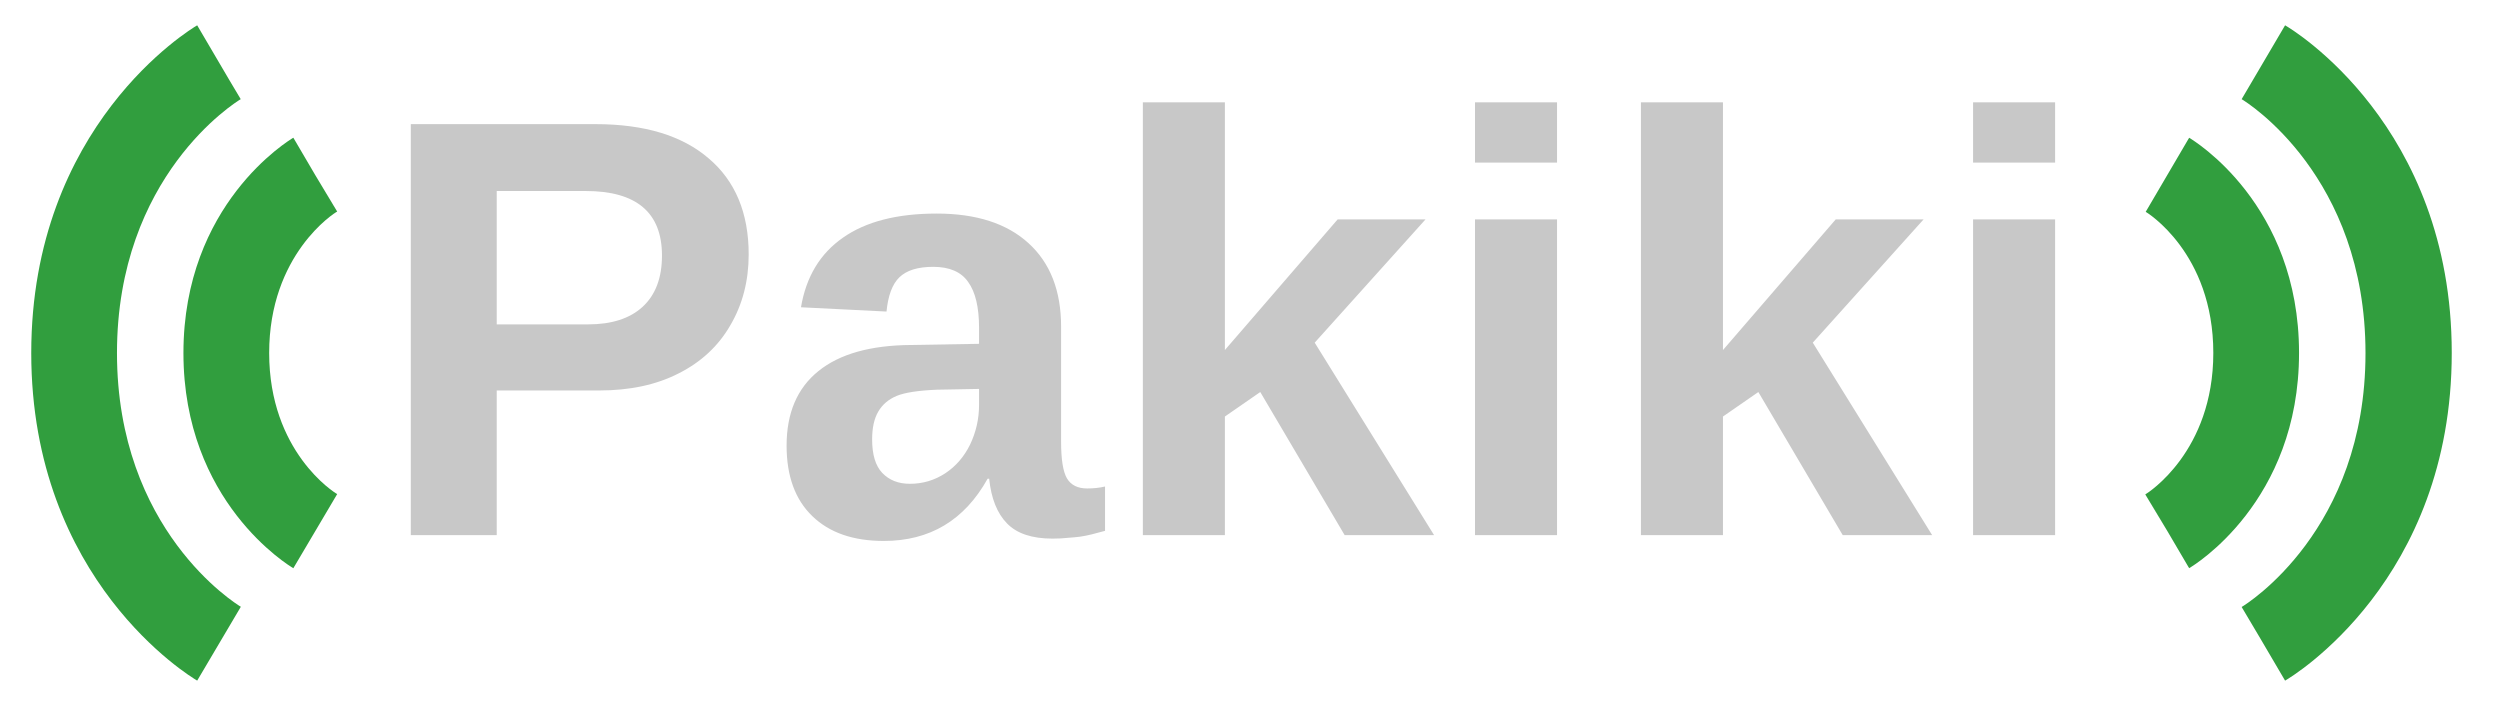
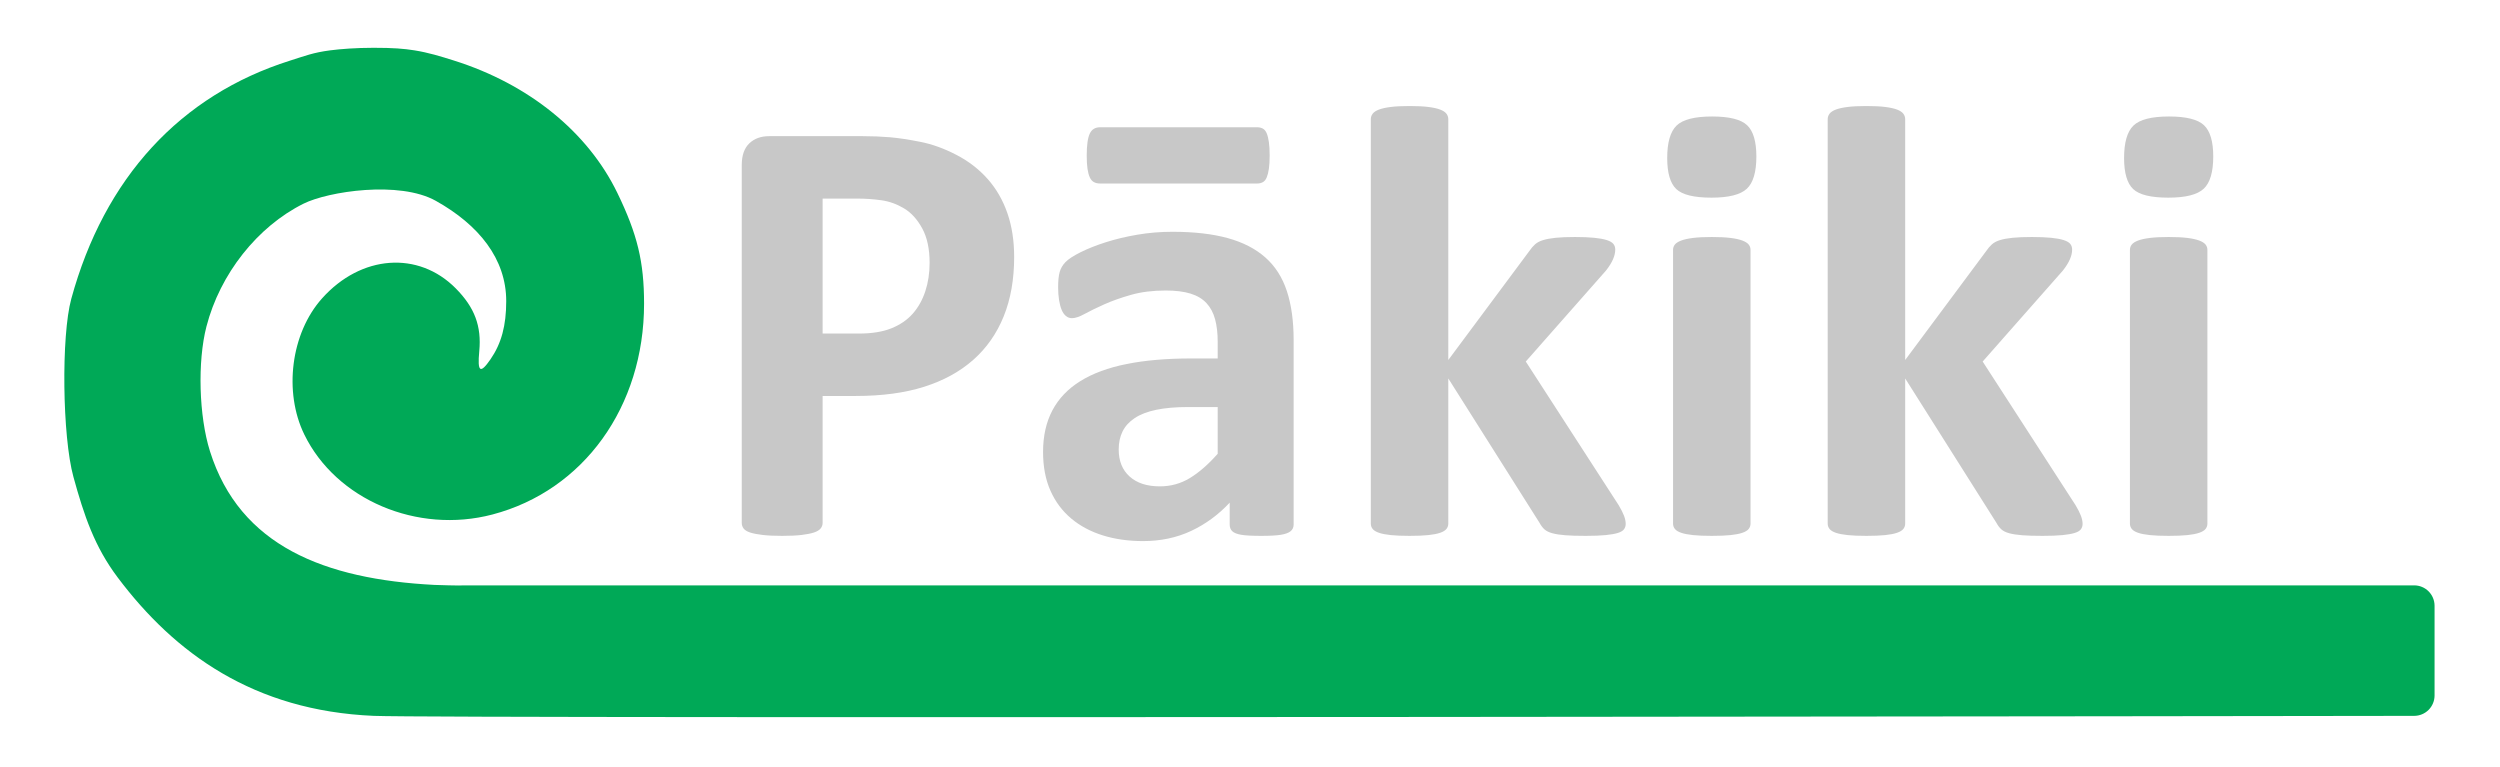
- <svg xmlns="http://www.w3.org/2000/svg" width="100%" height="100%" viewBox="0 0 1000 283" version="1.1" xml:space="preserve" style="fill-rule:evenodd;clip-rule:evenodd;stroke-linejoin:round;stroke-miterlimit:2;">
-   <g transform="matrix(4.16667,0,0,4.16667,0,0)">
-     <g transform="matrix(1,0,0,1,0,-1)">
-       <g id="Layer_2">
-         <g id="Layer_1-2">
-           <g transform="matrix(1,0,0,1,1,1.12)">
-             <g>
-               <g transform="matrix(1,0,0,1,2,2.31)">
-                 <path d="M25.16,52.12C24.73,51.86 14.61,45.76 14.61,31.46C14.61,17.16 24.73,11.05 25.16,10.79L29.33,17.9L27.25,14.35L29.37,17.88C29.1,18 22.84,22 22.84,31.46C22.84,40.92 29.1,44.87 29.37,45L25.16,52.12Z" style="fill:rgb(49,158,62);fill-rule:nonzero;" />
-               </g>
-               <g transform="matrix(1,0,0,1,2,2.31)">
-                 <path d="M15.93,62.91C15.28,62.53 0,53.31 0,31.46C0,9.61 15.28,0.38 15.93,0L20.1,7.1L18,3.55L20.11,7.09C19.62,7.38 8.23,14.46 8.23,31.46C8.23,48.46 19.63,55.53 20.12,55.82L15.93,62.91Z" style="fill:rgb(49,158,62);fill-rule:nonzero;" />
-               </g>
-             </g>
-           </g>
-           <g transform="matrix(2.3889,0,0,2.3889,-57.7337,-104.559)">
-             <g transform="matrix(24,0,0,24,148.438,65.6931)">
-                         </g>
-             <text x="39.067px" y="65.693px" style="font-family:'Arial-BoldMT', 'Arial', sans-serif;font-weight:700;font-size:24px;fill:rgb(200,200,200);fill-rule:nonzero;">Pakiki</text>
-           </g>
-           <g transform="matrix(1,0,0,1,-135.6323,1.12)">
-             <g transform="matrix(1,0,0,1,-2,-2.305)">
-               <path d="M347.79,56.73L343.62,49.63L345.7,53.18L343.58,49.65C343.85,49.49 350.11,45.53 350.11,36.07C350.11,26.43 343.68,22.55 343.62,22.52L347.79,15.41C348.22,15.67 358.34,21.77 358.34,36.07C358.34,50.37 348.22,56.48 347.79,56.73Z" style="fill:rgb(49,158,62);fill-rule:nonzero;" />
-             </g>
-             <g transform="matrix(1,0,0,1,-2,-2.31)">
-               <path d="M357,67.53L352.83,60.43L354.93,64L352.83,60.46C353.32,60.17 364.72,53.09 364.72,36.09C364.72,19.09 353.32,12 352.83,11.71L357,4.62C357.67,5 373,14.22 373,36.07C373,57.92 357.67,67.15 357,67.53Z" style="fill:rgb(49,158,62);fill-rule:nonzero;" />
-             </g>
-           </g>
-         </g>
-       </g>
+ <svg xmlns="http://www.w3.org/2000/svg" width="100%" height="100%" viewBox="0 0 1158 355" version="1.1" xml:space="preserve" style="fill-rule:evenodd;clip-rule:evenodd;stroke-linejoin:round;stroke-miterlimit:2;">
+   <g>
+     <path d="M1118.24,331.586c-0,0 -912.934,1.367 -945.102,0c-55.607,-2.362 -92.197,-28.95 -118.605,-64.082c-10.735,-14.28 -15.557,-28.559 -20.528,-46.628c-5.137,-18.675 -5.694,-65.241 -0.986,-82.464c15.305,-55.991 50.498,-94.298 101.377,-110.348c6.869,-2.166 10.668,-3.722 18.568,-4.746c4.837,-0.626 11.949,-1.181 20.079,-1.181c9.116,0 14.039,0.405 18.898,1.181c6.553,1.047 12.024,2.74 18.383,4.746c34.613,10.919 61.938,33.061 75.624,61.28c9.311,19.2 12.383,31.938 12.383,51.346c-0,47.642 -27.964,86.51 -70.239,97.629c-34.812,9.155 -72.407,-6.839 -87.149,-37.077c-9.584,-19.656 -6.267,-46.821 8.249,-63.045c18.025,-20.145 44.57,-22.129 61.905,-4.625c8.775,8.861 12.005,17.495 10.897,29.135c-0.919,9.659 0.438,10.629 5.205,3.718c5.043,-7.313 7.284,-15.599 7.284,-26.94c-0,-19.598 -12.705,-35.319 -32.58,-46.442c-16.954,-9.488 -49.929,-4.358 -61.285,1.286c-21.368,10.622 -38.71,32.561 -44.994,56.922c-4.207,16.308 -3.496,41.466 1.633,57.773c13.81,43.91 53.225,59.275 103.922,61.904c3.064,0.158 10.682,0.279 11.436,0.277c0.097,-0 -0.005,-0 2.285,-0.063l903.34,0c2.506,0 4.909,0.996 6.681,2.768c1.772,1.772 2.768,4.175 2.768,6.681l-0,41.546c-0,2.506 -0.996,4.91 -2.768,6.682c-1.772,1.772 -4.175,2.767 -6.681,2.767Z" style="fill:#00a957;" />
+     <g>
+       <path d="M469.759,119.041c0,10.349 -1.614,19.511 -4.842,27.487c-3.228,7.975 -7.927,14.692 -14.099,20.151c-6.171,5.46 -13.743,9.613 -22.715,12.462c-8.972,2.848 -19.535,4.272 -31.687,4.272l-15.381,0l-0,58.818c-0,0.949 -0.309,1.804 -0.926,2.563c-0.617,0.76 -1.638,1.377 -3.062,1.852c-1.424,0.474 -3.323,0.854 -5.697,1.139c-2.373,0.285 -5.411,0.427 -9.114,0.427c-3.608,0 -6.622,-0.142 -9.044,-0.427c-2.421,-0.285 -4.343,-0.665 -5.767,-1.139c-1.424,-0.475 -2.421,-1.092 -2.991,-1.852c-0.57,-0.759 -0.855,-1.614 -0.855,-2.563l0,-165.772c0,-4.462 1.164,-7.809 3.49,-10.04c2.326,-2.231 5.388,-3.347 9.185,-3.347l43.437,0c4.368,0 8.521,0.166 12.461,0.499c3.941,0.332 8.664,1.044 14.171,2.136c5.507,1.092 11.084,3.109 16.734,6.053c5.649,2.943 10.467,6.669 14.455,11.179c3.987,4.51 7.026,9.779 9.114,15.808c2.089,6.029 3.133,12.794 3.133,20.294Zm-39.164,2.706c0,-6.456 -1.139,-11.773 -3.418,-15.95c-2.278,-4.178 -5.079,-7.263 -8.402,-9.257c-3.323,-1.994 -6.812,-3.252 -10.468,-3.774c-3.655,-0.522 -7.429,-0.783 -11.322,-0.783l-15.95,-0l-0,62.52l16.805,-0c5.981,-0 10.989,-0.807 15.025,-2.421c4.035,-1.614 7.334,-3.869 9.897,-6.765c2.564,-2.896 4.51,-6.361 5.839,-10.396c1.33,-4.035 1.994,-8.426 1.994,-13.174Z" style="fill-rule:nonzero; fill:#c8c8c8" />
+       <path d="M599.215,242.943c0,1.329 -0.475,2.373 -1.424,3.133c-0.95,0.76 -2.445,1.305 -4.486,1.638c-2.041,0.332 -5.056,0.498 -9.044,0.498c-4.272,0 -7.381,-0.166 -9.328,-0.498c-1.946,-0.333 -3.323,-0.878 -4.13,-1.638c-0.807,-0.76 -1.21,-1.804 -1.21,-3.133l-0,-10.112c-5.222,5.602 -11.18,9.969 -17.873,13.103c-6.694,3.133 -14.123,4.699 -22.288,4.699c-6.741,0 -12.937,-0.878 -18.586,-2.634c-5.649,-1.757 -10.538,-4.368 -14.668,-7.833c-4.131,-3.466 -7.335,-7.762 -9.614,-12.889c-2.278,-5.127 -3.417,-11.108 -3.417,-17.944c-0,-7.406 1.447,-13.838 4.343,-19.297c2.896,-5.46 7.216,-9.97 12.96,-13.53c5.744,-3.56 12.889,-6.195 21.433,-7.904c8.545,-1.709 18.467,-2.563 29.765,-2.563l12.39,-0l0,-7.691c0,-3.987 -0.403,-7.477 -1.21,-10.467c-0.807,-2.991 -2.136,-5.483 -3.988,-7.477c-1.851,-1.994 -4.32,-3.466 -7.405,-4.415c-3.086,-0.95 -6.907,-1.424 -11.465,-1.424c-5.981,-0 -11.322,0.664 -16.021,1.994c-4.7,1.329 -8.854,2.8 -12.462,4.414c-3.608,1.615 -6.622,3.086 -9.043,4.415c-2.421,1.33 -4.391,1.994 -5.91,1.994c-1.045,0 -1.971,-0.332 -2.778,-0.997c-0.807,-0.664 -1.471,-1.614 -1.993,-2.848c-0.523,-1.234 -0.926,-2.753 -1.211,-4.557c-0.285,-1.804 -0.427,-3.798 -0.427,-5.982c-0,-2.943 0.237,-5.269 0.712,-6.978c0.475,-1.709 1.377,-3.252 2.706,-4.629c1.329,-1.376 3.655,-2.895 6.978,-4.557c3.323,-1.661 7.216,-3.204 11.678,-4.628c4.463,-1.425 9.328,-2.588 14.598,-3.49c5.269,-0.902 10.705,-1.353 16.306,-1.353c9.969,0 18.491,0.974 25.564,2.92c7.073,1.946 12.889,4.937 17.446,8.972c4.557,4.035 7.88,9.233 9.969,15.595c2.089,6.361 3.133,13.909 3.133,22.644l0,85.449Zm-35.177,-54.403l-13.671,0c-5.792,0 -10.729,0.427 -14.812,1.282c-4.082,0.854 -7.405,2.136 -9.969,3.845c-2.563,1.709 -4.438,3.774 -5.625,6.195c-1.187,2.421 -1.78,5.198 -1.78,8.332c-0,5.316 1.685,9.494 5.055,12.532c3.371,3.038 8.047,4.557 14.028,4.557c5.032,0 9.661,-1.281 13.886,-3.845c4.225,-2.563 8.521,-6.314 12.888,-11.251l0,-21.647Zm18.23,-129.598c1.044,0 1.946,0.214 2.706,0.641c0.759,0.427 1.352,1.163 1.78,2.208c0.427,1.044 0.759,2.397 0.997,4.058c0.237,1.662 0.356,3.727 0.356,6.195c-0,2.469 -0.119,4.51 -0.356,6.124c-0.238,1.614 -0.57,2.944 -0.997,3.988c-0.428,1.044 -1.021,1.78 -1.78,2.207c-0.76,0.428 -1.662,0.641 -2.706,0.641l-72.632,0c-1.14,0 -2.113,-0.213 -2.92,-0.641c-0.807,-0.427 -1.448,-1.163 -1.922,-2.207c-0.475,-1.044 -0.831,-2.374 -1.068,-3.988c-0.238,-1.614 -0.357,-3.655 -0.357,-6.124c0,-2.373 0.119,-4.414 0.357,-6.123c0.237,-1.709 0.593,-3.062 1.068,-4.059c0.474,-0.997 1.115,-1.733 1.922,-2.208c0.807,-0.474 1.78,-0.712 2.92,-0.712l72.632,0Z" style="fill-rule:nonzero; fill:#c8c8c8" />
+       <path d="M753.024,242.658c-0,0.949 -0.261,1.78 -0.784,2.492c-0.522,0.712 -1.471,1.282 -2.848,1.709c-1.377,0.428 -3.252,0.76 -5.625,0.997c-2.374,0.238 -5.46,0.356 -9.257,0.356c-3.893,0 -7.05,-0.095 -9.471,-0.285c-2.421,-0.189 -4.415,-0.498 -5.981,-0.925c-1.567,-0.428 -2.778,-1.021 -3.632,-1.78c-0.855,-0.76 -1.614,-1.757 -2.279,-2.991l-42.297,-66.935l-0,67.22c-0,0.949 -0.285,1.78 -0.855,2.492c-0.569,0.712 -1.542,1.305 -2.919,1.78c-1.377,0.475 -3.204,0.831 -5.483,1.068c-2.279,0.238 -5.174,0.356 -8.687,0.356c-3.513,0 -6.409,-0.118 -8.688,-0.356c-2.278,-0.237 -4.106,-0.593 -5.483,-1.068c-1.376,-0.475 -2.35,-1.068 -2.919,-1.78c-0.57,-0.712 -0.855,-1.543 -0.855,-2.492l0,-187.277c0,-0.949 0.285,-1.804 0.855,-2.563c0.569,-0.76 1.543,-1.4 2.919,-1.923c1.377,-0.522 3.205,-0.925 5.483,-1.21c2.279,-0.285 5.175,-0.427 8.688,-0.427c3.513,-0 6.408,0.142 8.687,0.427c2.279,0.285 4.106,0.688 5.483,1.21c1.377,0.523 2.35,1.163 2.919,1.923c0.57,0.759 0.855,1.614 0.855,2.563l-0,111.512l37.598,-50.558c0.759,-1.139 1.614,-2.136 2.563,-2.991c0.95,-0.854 2.208,-1.519 3.774,-1.993c1.567,-0.475 3.513,-0.831 5.839,-1.068c2.326,-0.238 5.293,-0.357 8.901,-0.357c3.513,0 6.48,0.119 8.901,0.357c2.421,0.237 4.367,0.593 5.839,1.068c1.472,0.474 2.492,1.068 3.062,1.78c0.57,0.712 0.855,1.59 0.855,2.635c-0,1.424 -0.357,2.943 -1.069,4.557c-0.712,1.614 -1.78,3.323 -3.204,5.127l-37.17,42.155l43.009,66.508c1.139,1.899 1.97,3.536 2.492,4.913c0.523,1.377 0.784,2.635 0.784,3.774Z" style="fill-rule:nonzero; fill:#c8c8c8" />
+       <path d="M810.844,242.516c0,0.949 -0.285,1.78 -0.854,2.492c-0.57,0.712 -1.543,1.305 -2.92,1.78c-1.376,0.475 -3.204,0.831 -5.483,1.068c-2.278,0.238 -5.174,0.356 -8.687,0.356c-3.513,0 -6.409,-0.118 -8.687,-0.356c-2.279,-0.237 -4.107,-0.593 -5.483,-1.068c-1.377,-0.475 -2.35,-1.068 -2.92,-1.78c-0.57,-0.712 -0.854,-1.543 -0.854,-2.492l-0,-126.75c-0,-0.949 0.284,-1.78 0.854,-2.492c0.57,-0.712 1.543,-1.33 2.92,-1.852c1.376,-0.522 3.204,-0.925 5.483,-1.21c2.278,-0.285 5.174,-0.428 8.687,-0.428c3.513,0 6.409,0.143 8.687,0.428c2.279,0.285 4.107,0.688 5.483,1.21c1.377,0.522 2.35,1.14 2.92,1.852c0.569,0.712 0.854,1.543 0.854,2.492l0,126.75Zm2.706,-170.044c0,7.215 -1.471,12.2 -4.415,14.953c-2.943,2.754 -8.402,4.13 -16.377,4.13c-8.071,0 -13.506,-1.329 -16.307,-3.987c-2.801,-2.659 -4.201,-7.453 -4.201,-14.384c-0,-7.216 1.448,-12.224 4.343,-15.025c2.896,-2.801 8.379,-4.201 16.449,-4.201c7.976,-0 13.387,1.353 16.236,4.059c2.848,2.705 4.272,7.524 4.272,14.455Z" style="fill-rule:nonzero; fill:#c8c8c8" />
+       <path d="M964.653,242.658c-0,0.949 -0.261,1.78 -0.783,2.492c-0.523,0.712 -1.472,1.282 -2.849,1.709c-1.376,0.428 -3.252,0.76 -5.625,0.997c-2.374,0.238 -5.459,0.356 -9.257,0.356c-3.893,0 -7.05,-0.095 -9.471,-0.285c-2.421,-0.189 -4.415,-0.498 -5.981,-0.925c-1.567,-0.428 -2.777,-1.021 -3.632,-1.78c-0.854,-0.76 -1.614,-1.757 -2.278,-2.991l-42.298,-66.935l0,67.22c0,0.949 -0.285,1.78 -0.854,2.492c-0.57,0.712 -1.543,1.305 -2.92,1.78c-1.376,0.475 -3.204,0.831 -5.483,1.068c-2.278,0.238 -5.174,0.356 -8.687,0.356c-3.513,0 -6.409,-0.118 -8.687,-0.356c-2.279,-0.237 -4.107,-0.593 -5.483,-1.068c-1.377,-0.475 -2.35,-1.068 -2.92,-1.78c-0.57,-0.712 -0.854,-1.543 -0.854,-2.492l-0,-187.277c-0,-0.949 0.284,-1.804 0.854,-2.563c0.57,-0.76 1.543,-1.4 2.92,-1.923c1.376,-0.522 3.204,-0.925 5.483,-1.21c2.278,-0.285 5.174,-0.427 8.687,-0.427c3.513,-0 6.409,0.142 8.687,0.427c2.279,0.285 4.107,0.688 5.483,1.21c1.377,0.523 2.35,1.163 2.92,1.923c0.569,0.759 0.854,1.614 0.854,2.563l0,111.512l37.598,-50.558c0.759,-1.139 1.614,-2.136 2.563,-2.991c0.95,-0.854 2.208,-1.519 3.774,-1.993c1.567,-0.475 3.513,-0.831 5.839,-1.068c2.326,-0.238 5.293,-0.357 8.901,-0.357c3.513,0 6.48,0.119 8.901,0.357c2.421,0.237 4.368,0.593 5.839,1.068c1.472,0.474 2.493,1.068 3.062,1.78c0.57,0.712 0.855,1.59 0.855,2.635c-0,1.424 -0.356,2.943 -1.068,4.557c-0.712,1.614 -1.781,3.323 -3.205,5.127l-37.17,42.155l43.009,66.508c1.14,1.899 1.97,3.536 2.493,4.913c0.522,1.377 0.783,2.635 0.783,3.774Z" style="fill-rule:nonzero; fill:#c8c8c8" />
+       <path d="M1022.47,242.516c-0,0.949 -0.285,1.78 -0.855,2.492c-0.57,0.712 -1.543,1.305 -2.92,1.78c-1.376,0.475 -3.204,0.831 -5.482,1.068c-2.279,0.238 -5.175,0.356 -8.688,0.356c-3.513,0 -6.409,-0.118 -8.687,-0.356c-2.279,-0.237 -4.106,-0.593 -5.483,-1.068c-1.377,-0.475 -2.35,-1.068 -2.92,-1.78c-0.569,-0.712 -0.854,-1.543 -0.854,-2.492l-0,-126.75c-0,-0.949 0.285,-1.78 0.854,-2.492c0.57,-0.712 1.543,-1.33 2.92,-1.852c1.377,-0.522 3.204,-0.925 5.483,-1.21c2.278,-0.285 5.174,-0.428 8.687,-0.428c3.513,0 6.409,0.143 8.688,0.428c2.278,0.285 4.106,0.688 5.482,1.21c1.377,0.522 2.35,1.14 2.92,1.852c0.57,0.712 0.855,1.543 0.855,2.492l-0,126.75Zm2.705,-170.044c0,7.215 -1.471,12.2 -4.414,14.953c-2.944,2.754 -8.403,4.13 -16.378,4.13c-8.07,0 -13.506,-1.329 -16.307,-3.987c-2.801,-2.659 -4.201,-7.453 -4.201,-14.384c-0,-7.216 1.448,-12.224 4.344,-15.025c2.895,-2.801 8.378,-4.201 16.449,-4.201c7.975,-0 13.387,1.353 16.235,4.059c2.848,2.705 4.272,7.524 4.272,14.455Z" style="fill-rule:nonzero; fill:#c8c8c8" />
    </g>
  </g>
+   <rect x="0" y="0" width="1157.48" height="354.331" style="fill:none;" />
</svg>
